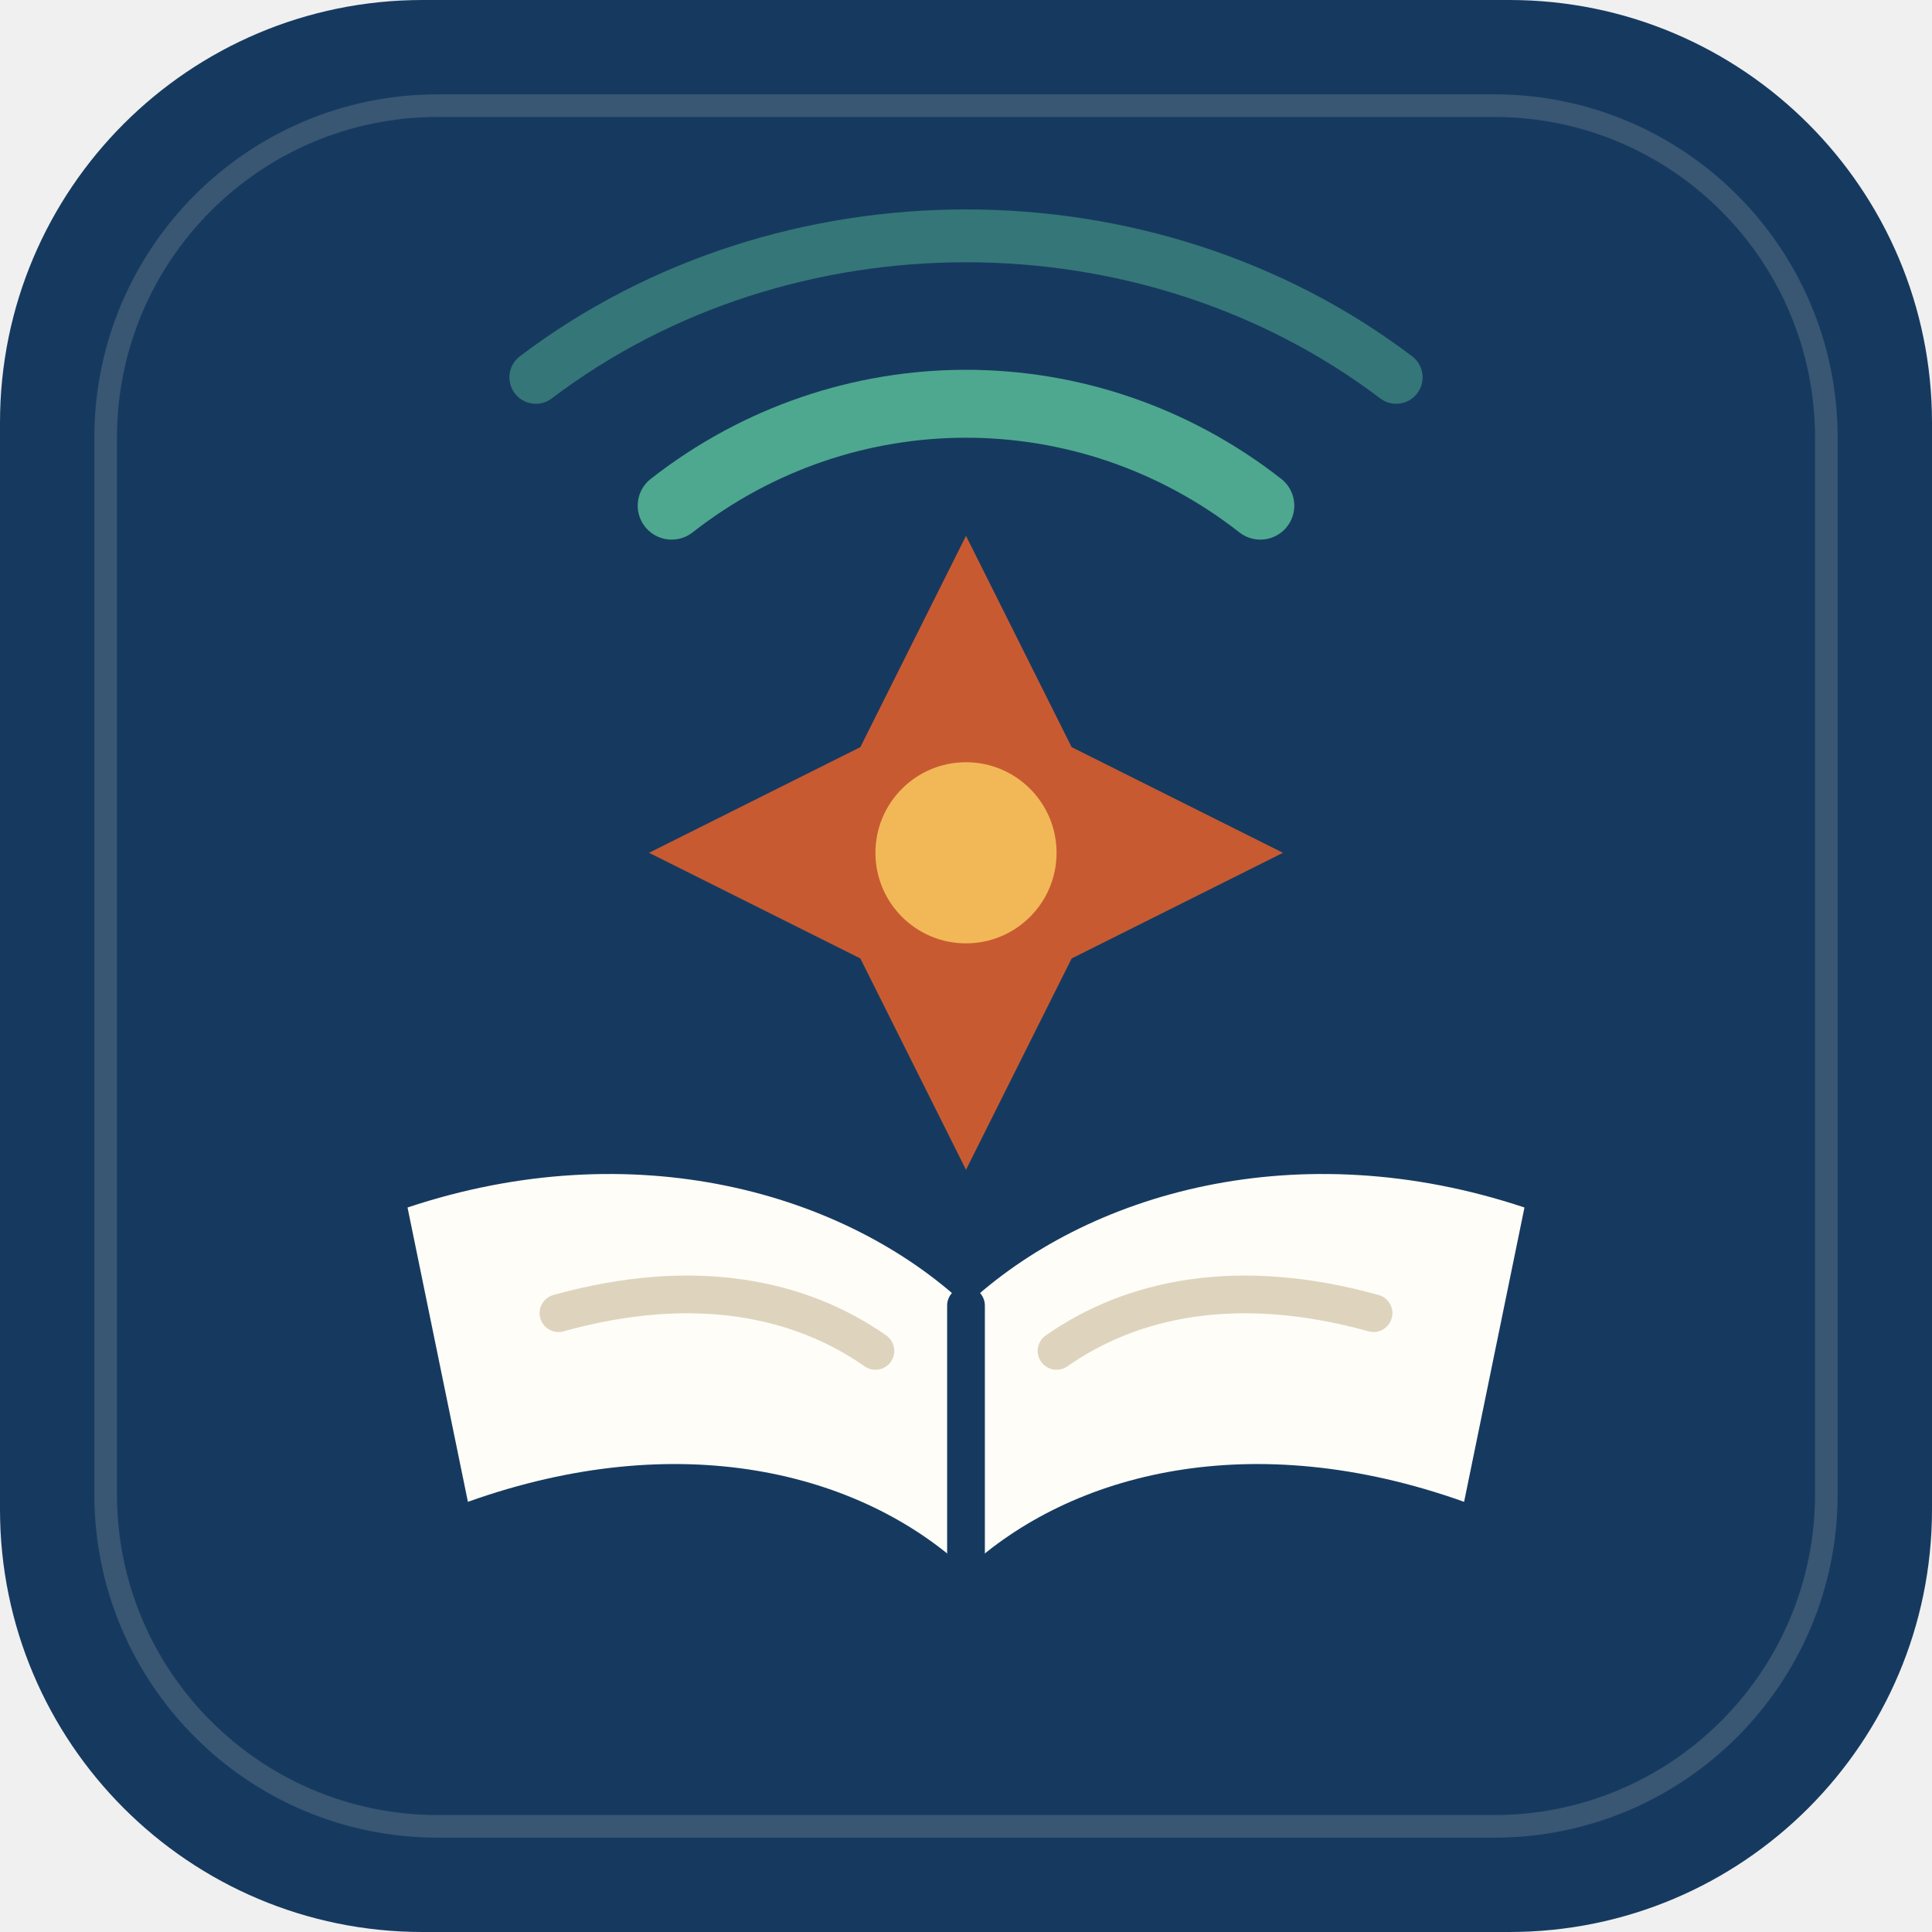
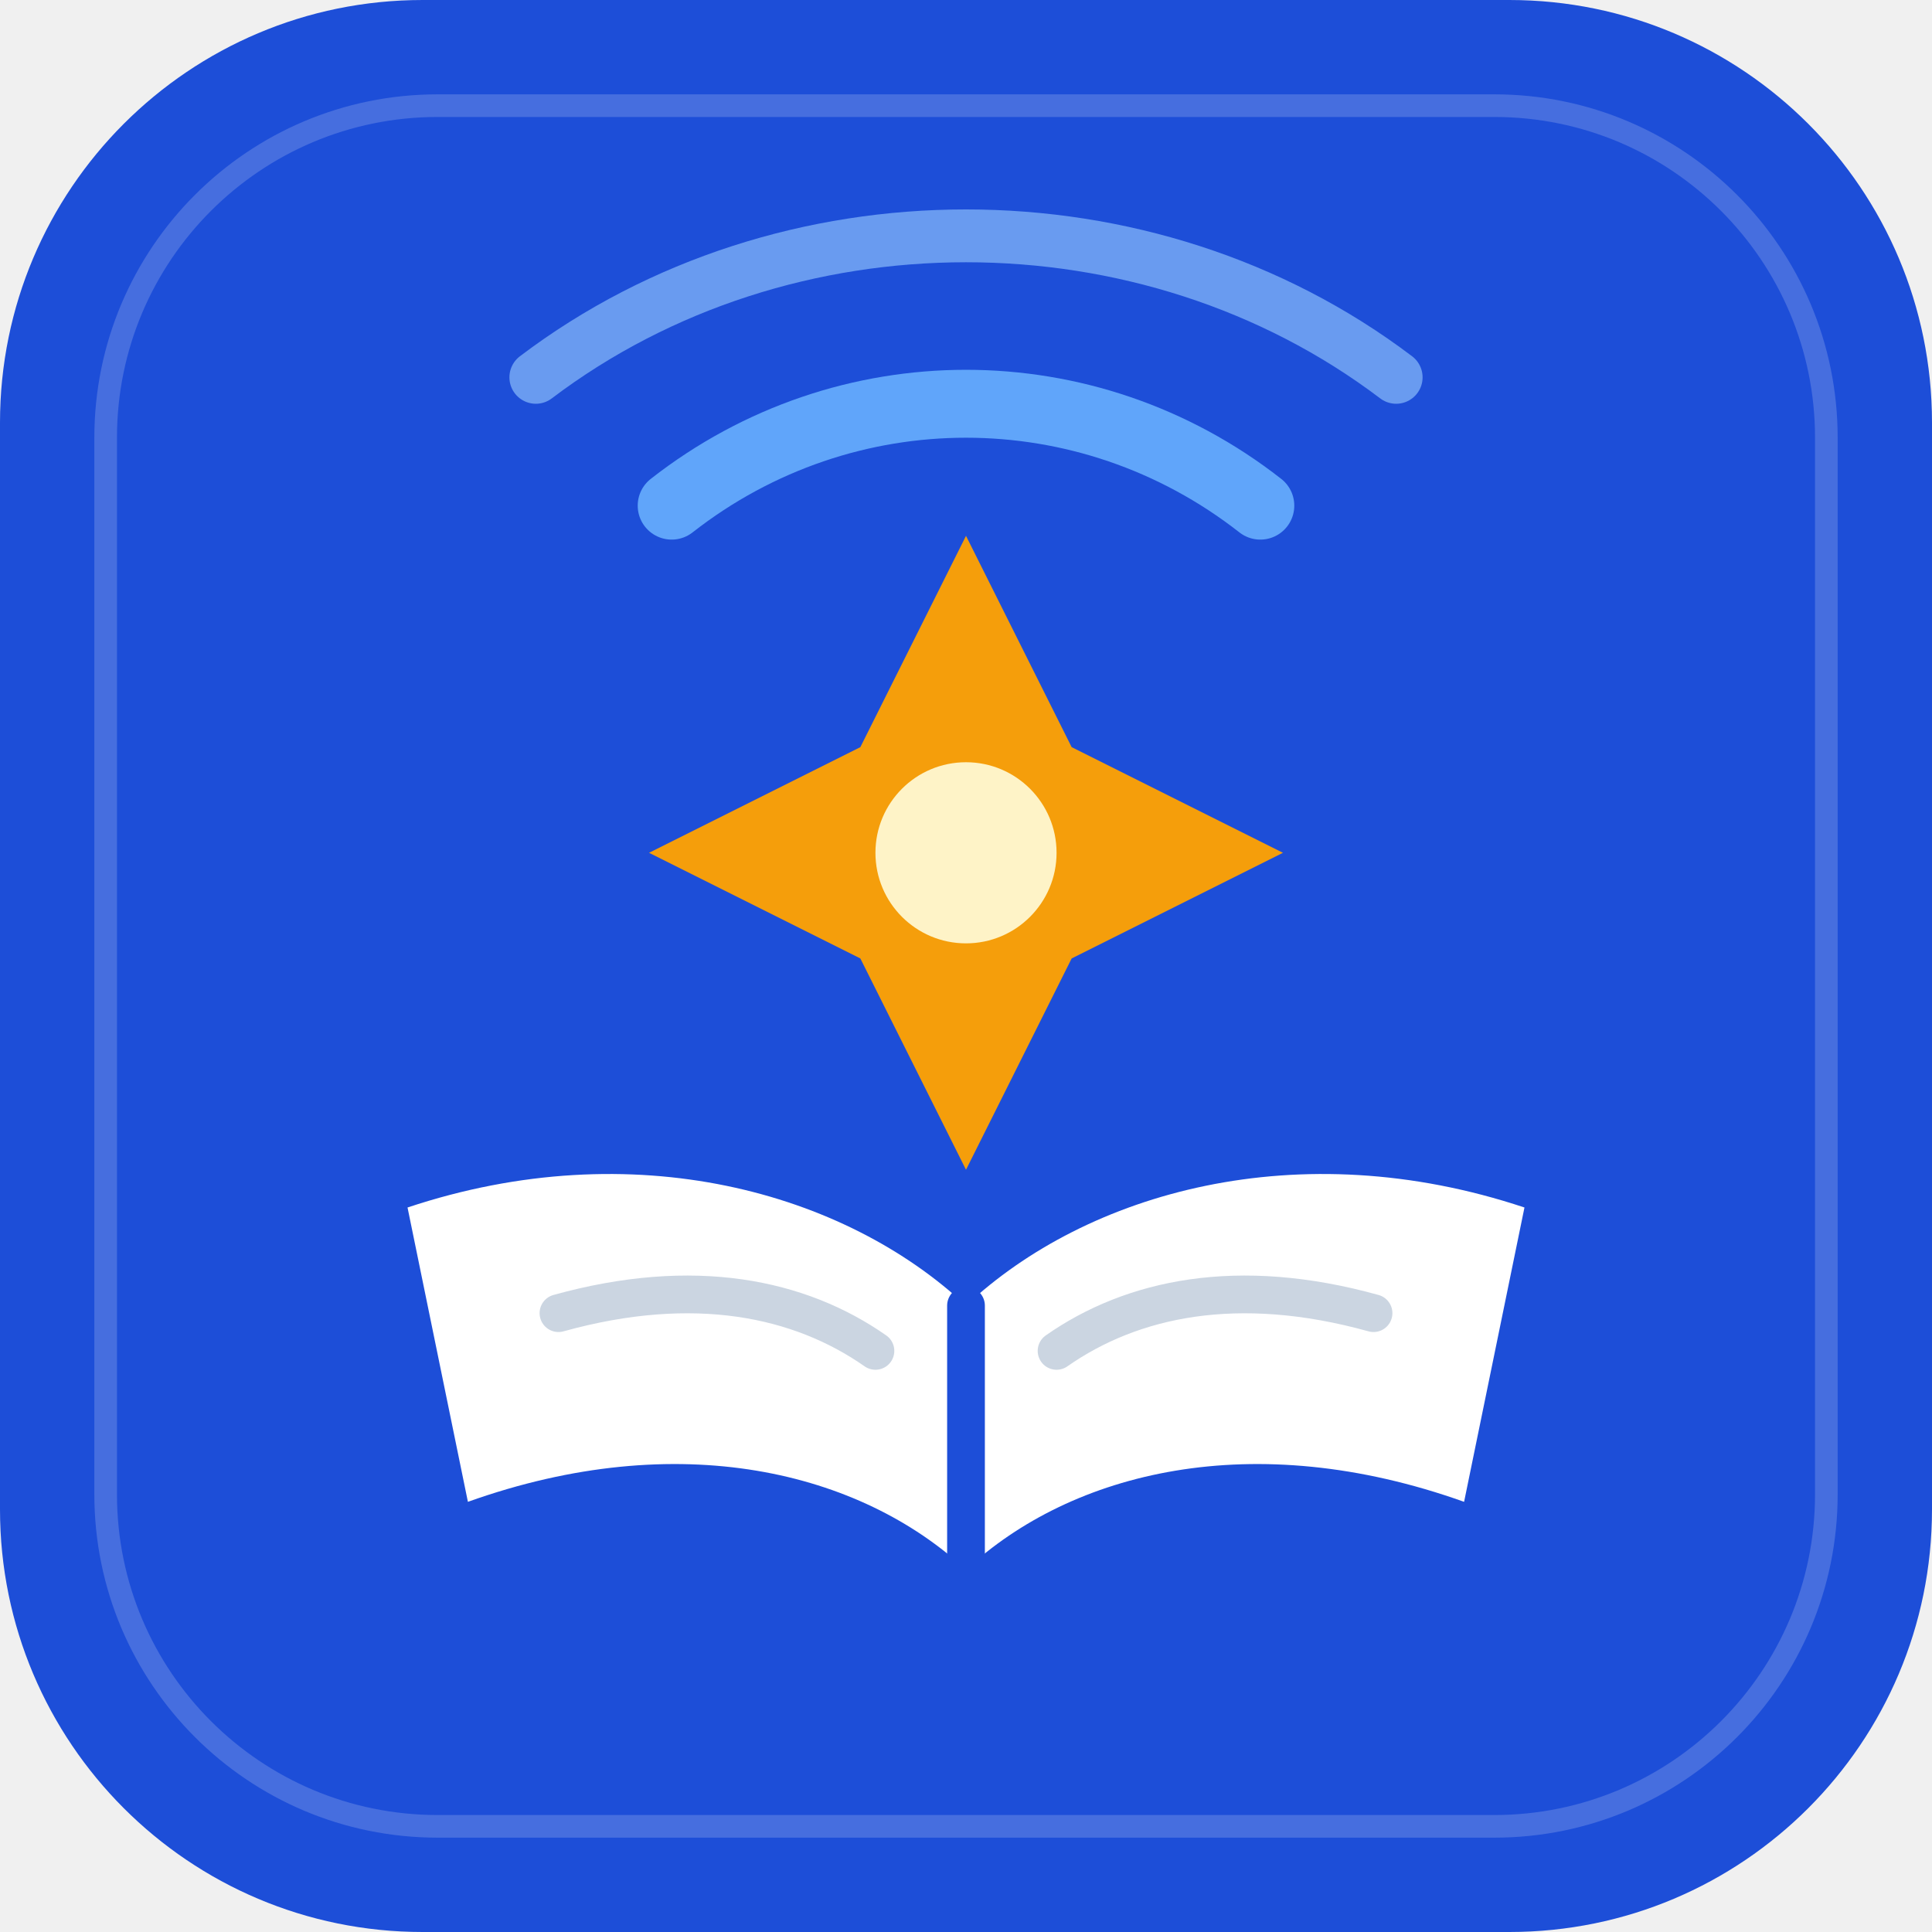
<svg xmlns="http://www.w3.org/2000/svg" viewBox="0 0 512 512" fill="none">
-   <rect width="512" height="512" rx="112" fill="#163A5F" />
-   <rect x="28" y="28" width="456" height="456" rx="88" stroke="#EFE9DC" stroke-opacity="0.16" stroke-width="6" />
-   <path d="M178 134 C224 98, 288 98, 334 134" stroke="#4EA88F" stroke-width="18" stroke-linecap="round" />
-   <path d="M142 100 C208 50, 304 50, 370 100" stroke="#4EA88F" stroke-opacity="0.55" stroke-width="14" stroke-linecap="round" />
-   <path d="M256 142 L284 198 L340 226 L284 254 L256 310 L228 254 L172 226 L228 198 Z" fill="#C85A32" />
-   <circle cx="256" cy="226" r="24" fill="#F2B857" />
-   <path d="M108 320 C168 300, 224 316, 256 346 C288 316, 344 300, 404 320 L388 398 C332 378, 284 390, 256 416 C228 390, 180 378, 124 398 Z" fill="#FFFDF8" />
-   <path d="M256 346 L256 416" stroke="#163A5F" stroke-width="10" stroke-linecap="round" />
-   <path d="M148 348 C184 338, 212 344, 232 358" stroke="#DED4BE" stroke-width="10" stroke-linecap="round" />
-   <path d="M364 348 C328 338, 300 344, 280 358" stroke="#DED4BE" stroke-width="10" stroke-linecap="round" />
+   <rect width="512" height="512" rx="112" fill="#1D4ED8" />
+   <rect x="28" y="28" width="456" height="456" rx="88" stroke="#FFFFFF" stroke-opacity="0.18" stroke-width="6" />
+   <path d="M178 134 C224 98, 288 98, 334 134" stroke="#60A5FA" stroke-width="18" stroke-linecap="round" />
+   <path d="M142 100 C208 50, 304 50, 370 100" stroke="#93C5FD" stroke-opacity="0.65" stroke-width="14" stroke-linecap="round" />
+   <path d="M256 142 L284 198 L340 226 L284 254 L256 310 L228 254 L172 226 L228 198 Z" fill="#F59E0B" />
+   <circle cx="256" cy="226" r="24" fill="#FEF3C7" />
+   <path d="M108 320 C168 300, 224 316, 256 346 C288 316, 344 300, 404 320 L388 398 C332 378, 284 390, 256 416 C228 390, 180 378, 124 398 Z" fill="#FFFFFF" />
+   <path d="M256 346 L256 416" stroke="#1D4ED8" stroke-width="10" stroke-linecap="round" />
+   <path d="M148 348 C184 338, 212 344, 232 358" stroke="#CBD5E1" stroke-width="10" stroke-linecap="round" />
+   <path d="M364 348 C328 338, 300 344, 280 358" stroke="#CBD5E1" stroke-width="10" stroke-linecap="round" />
</svg>
